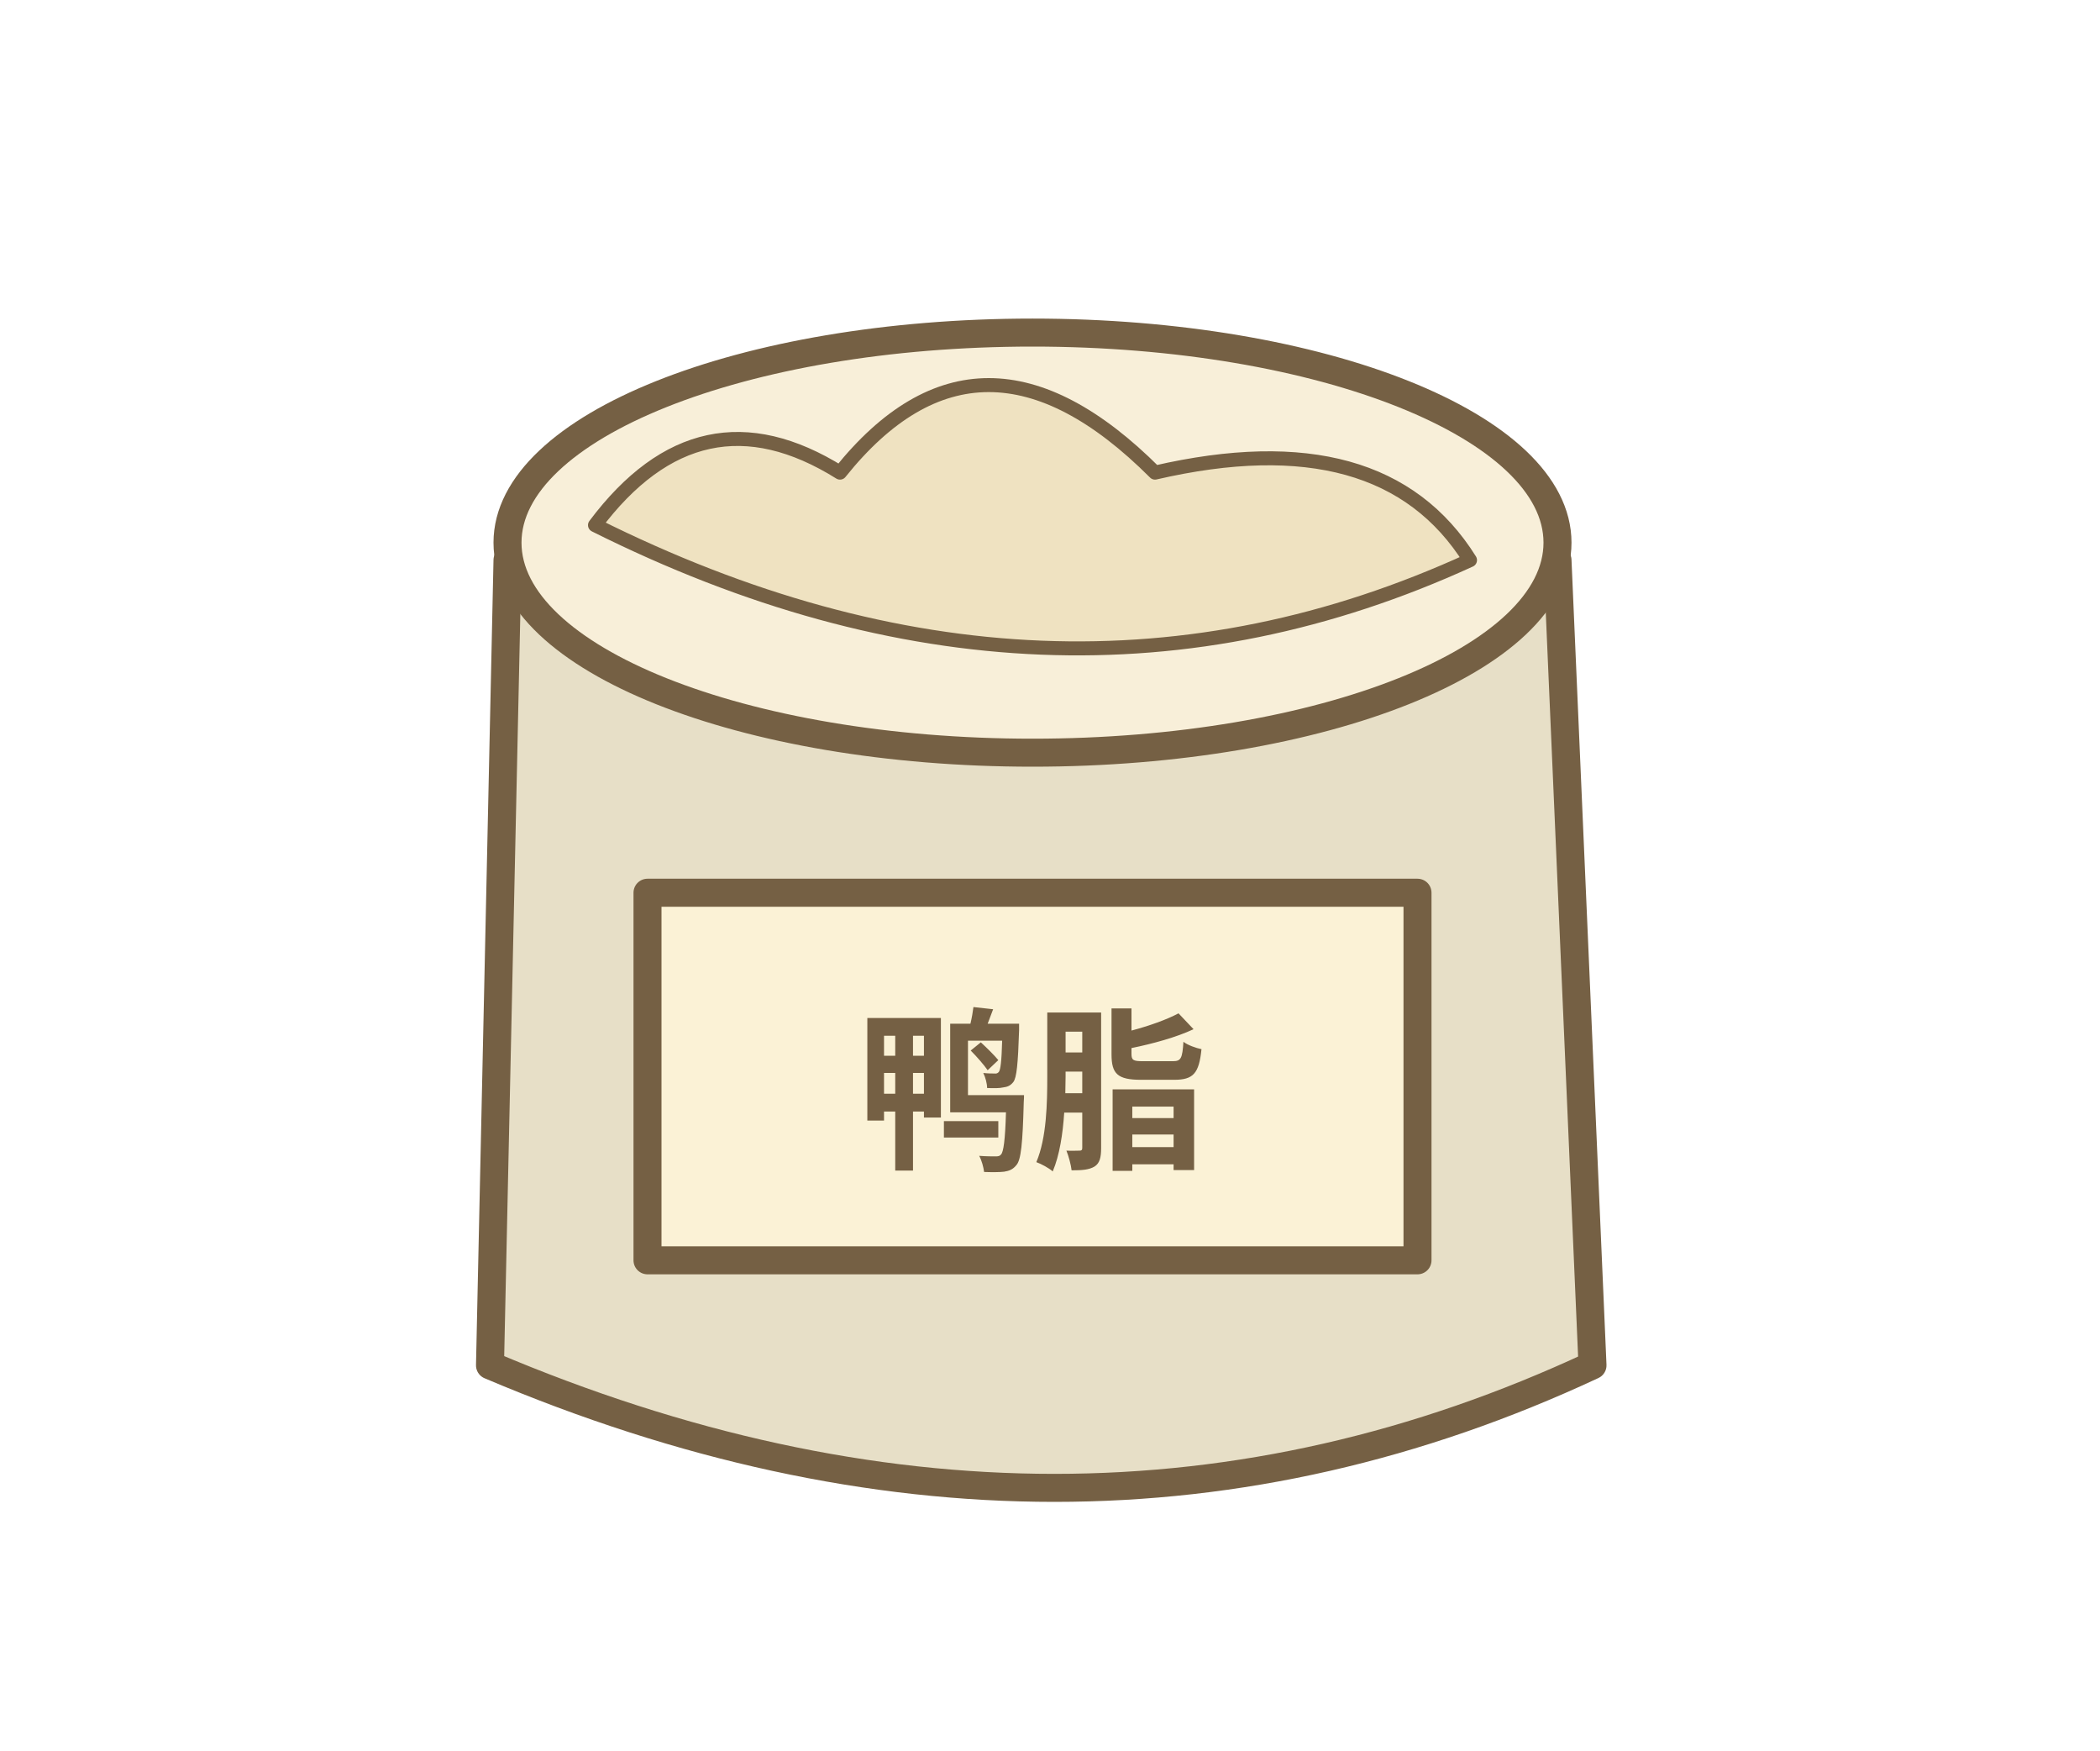
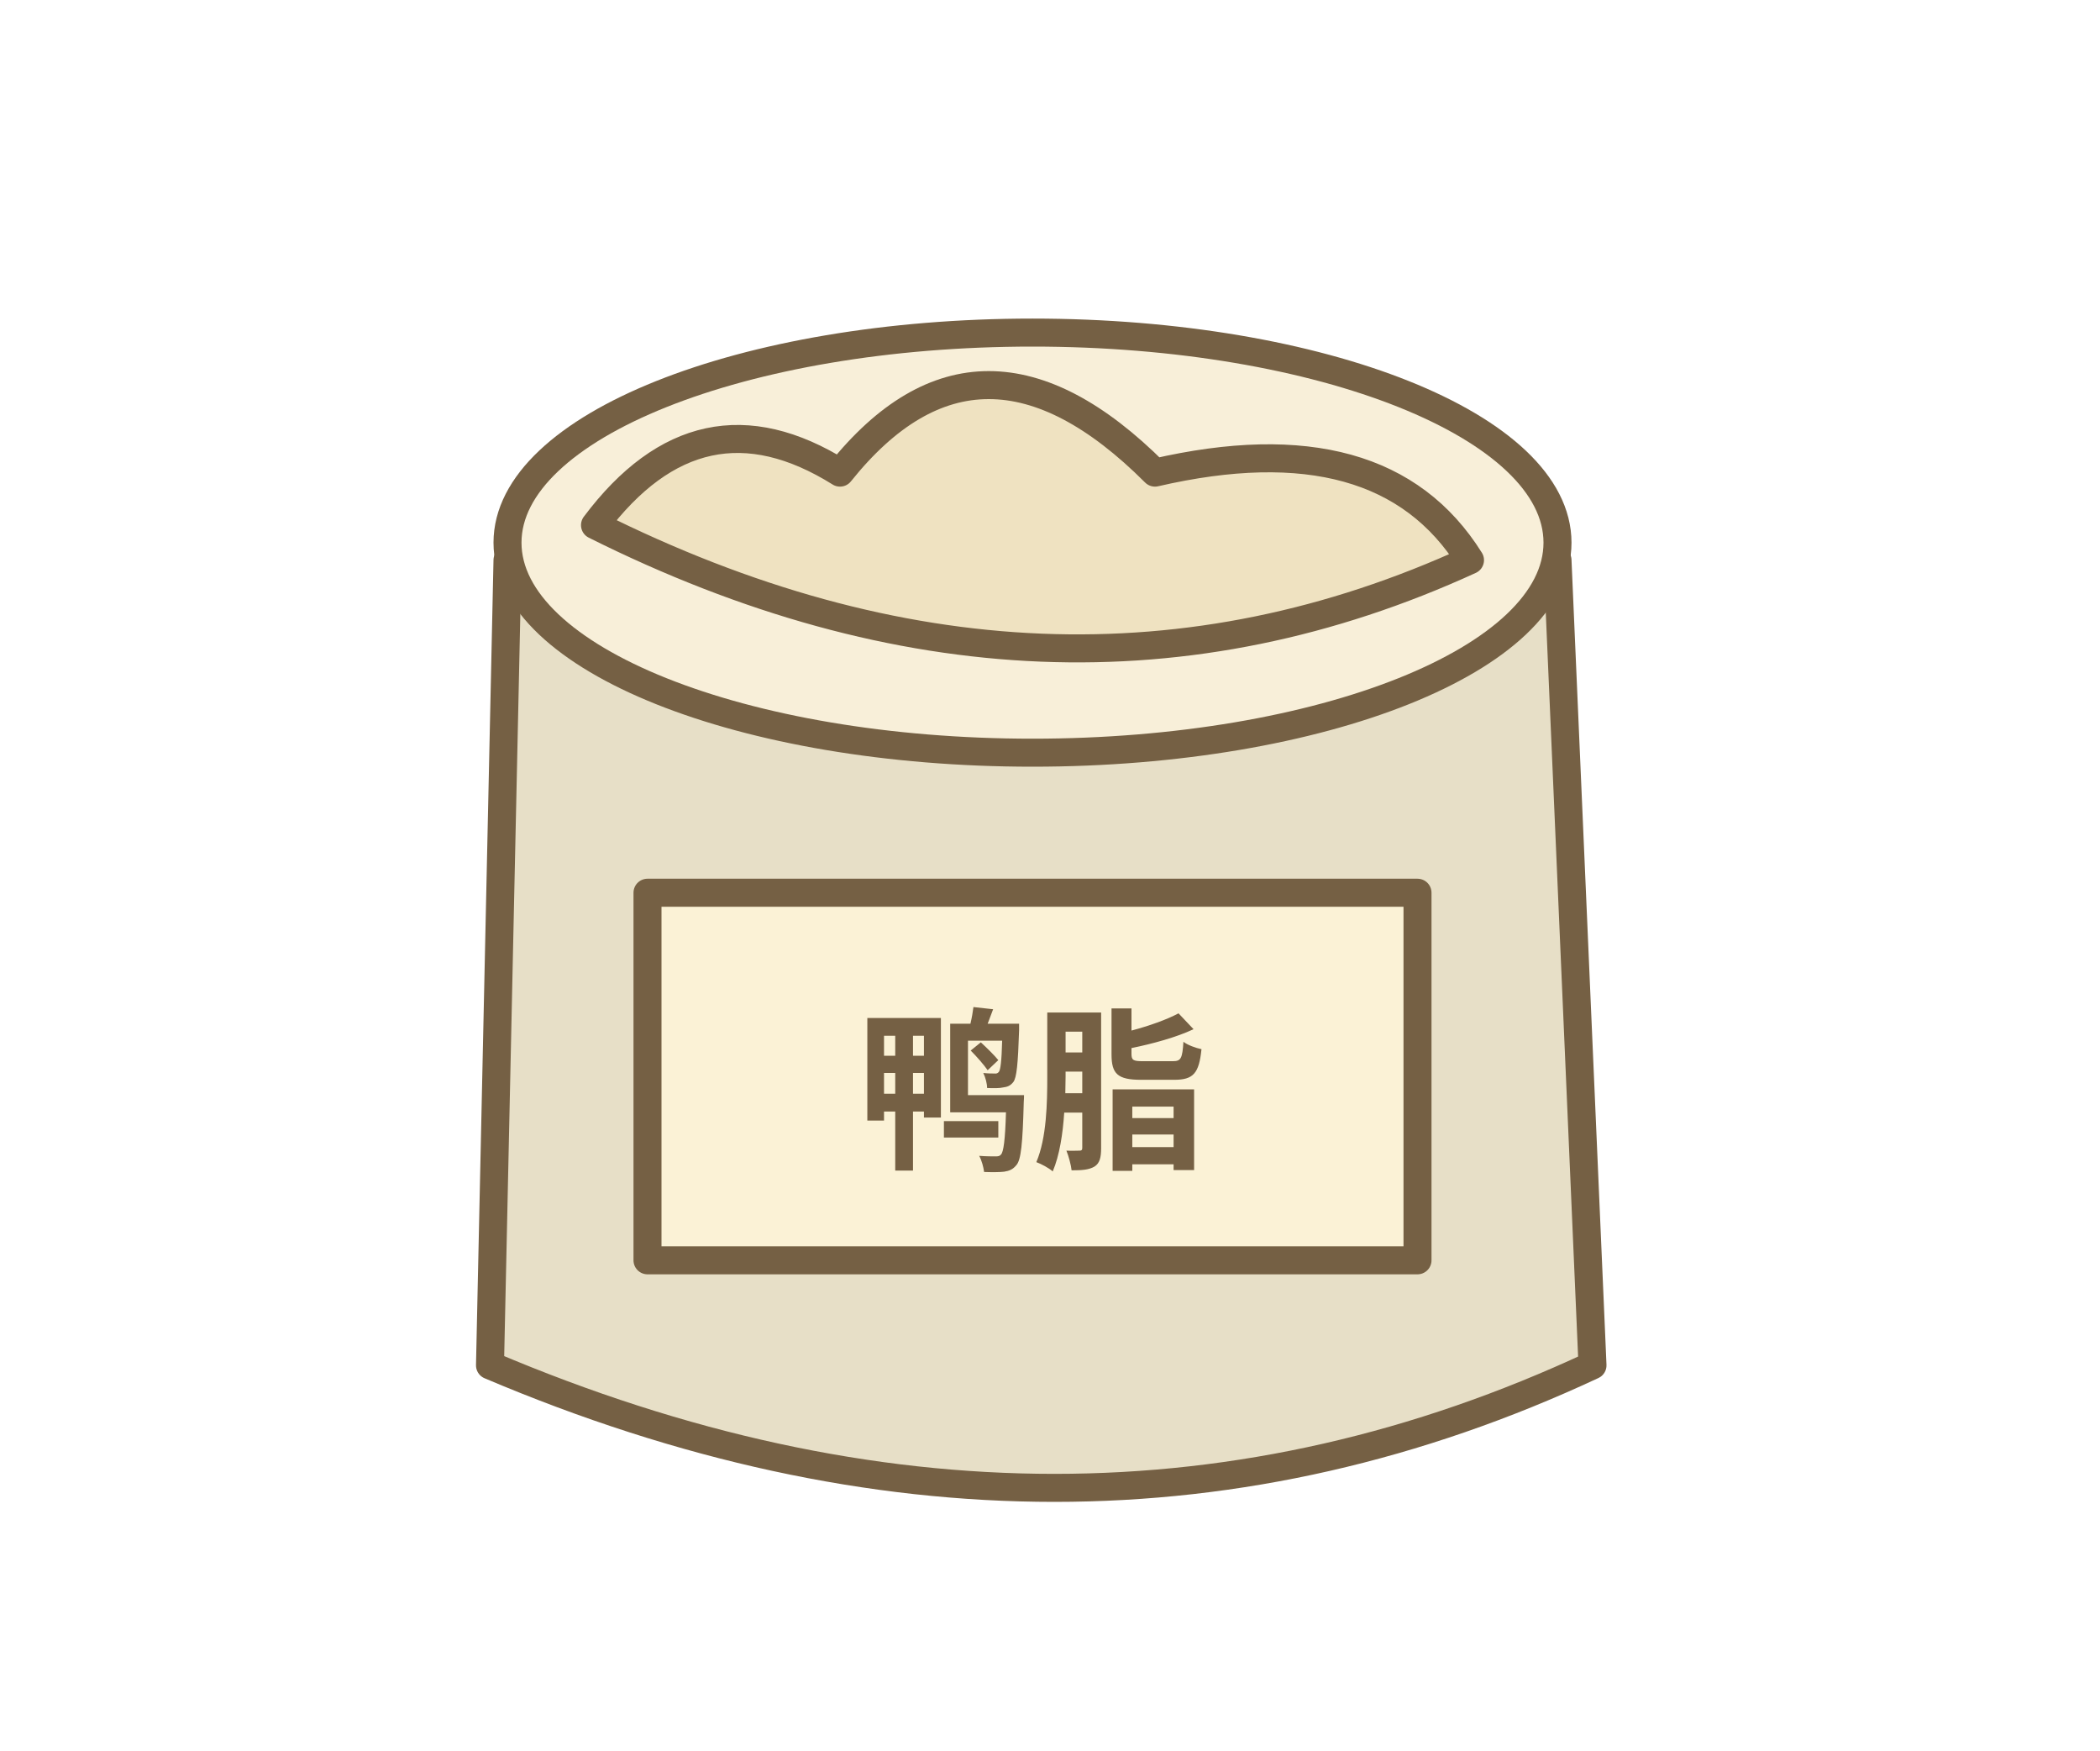
<svg xmlns="http://www.w3.org/2000/svg" width="120" height="100" viewBox="0 0 120 100">
  <g stroke-linecap="round" stroke-linejoin="round">
-     <path d="M29 32 L89 32 L91 78 Q61 92 28 78Z" fill="#E7DFC7" stroke="#756044" stroke-width="1.6" />
-     <ellipse cx="59" cy="31" rx="30" ry="12" fill="#F8EFD9" stroke="#756044" stroke-width="1.6" />
-     <path d="M34 30 Q40 22 48 27 Q56 17 66 27 Q79 24 84 32 Q60 43 34 30Z" fill="#EFE2C1" stroke="#756044" stroke-width="0.8" />
-     <path d="M37 51 L81 51 L81 72 L37 72Z" fill="#FBF2D6" stroke="#756044" stroke-width="1.6" />
+     <path d="M29 32 L89 32 L91 78 Q61 92 28 78Z" fill="#E7DFC7" stroke="#756044" stroke-width="1.6" stroke-linecap="round" stroke-linejoin="round" />
+     <ellipse cx="59" cy="31" rx="30" ry="12" fill="#F8EFD9" stroke="#756044" stroke-width="1.6" stroke-linecap="round" stroke-linejoin="round" />
+     <path d="M34 30 Q40 22 48 27 Q56 17 66 27 Q79 24 84 32 Q60 43 34 30Z" fill="#EFE2C1" stroke="#756044" stroke-width="1.6" stroke-linecap="round" stroke-linejoin="round" />
+     <path d="M37 51 L81 51 L81 72 L37 72Z" fill="#FBF2D6" stroke="#756044" stroke-width="1.6" stroke-linecap="round" stroke-linejoin="round" />
    <text x="59" y="66" font-family="sans-serif" font-size="10" font-weight="600" fill="#756044" text-anchor="middle">鸭脂</text>
  </g>
</svg>
